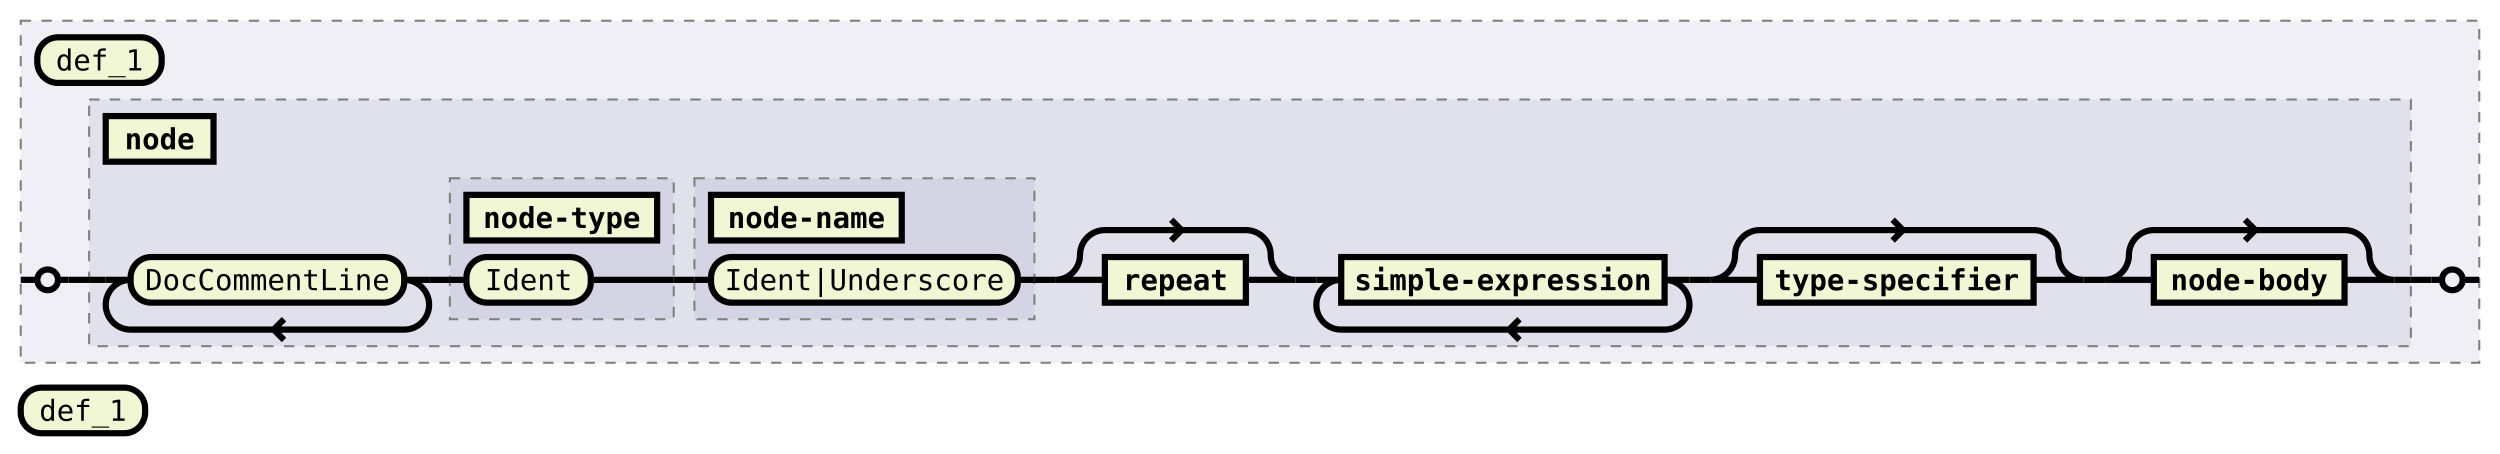
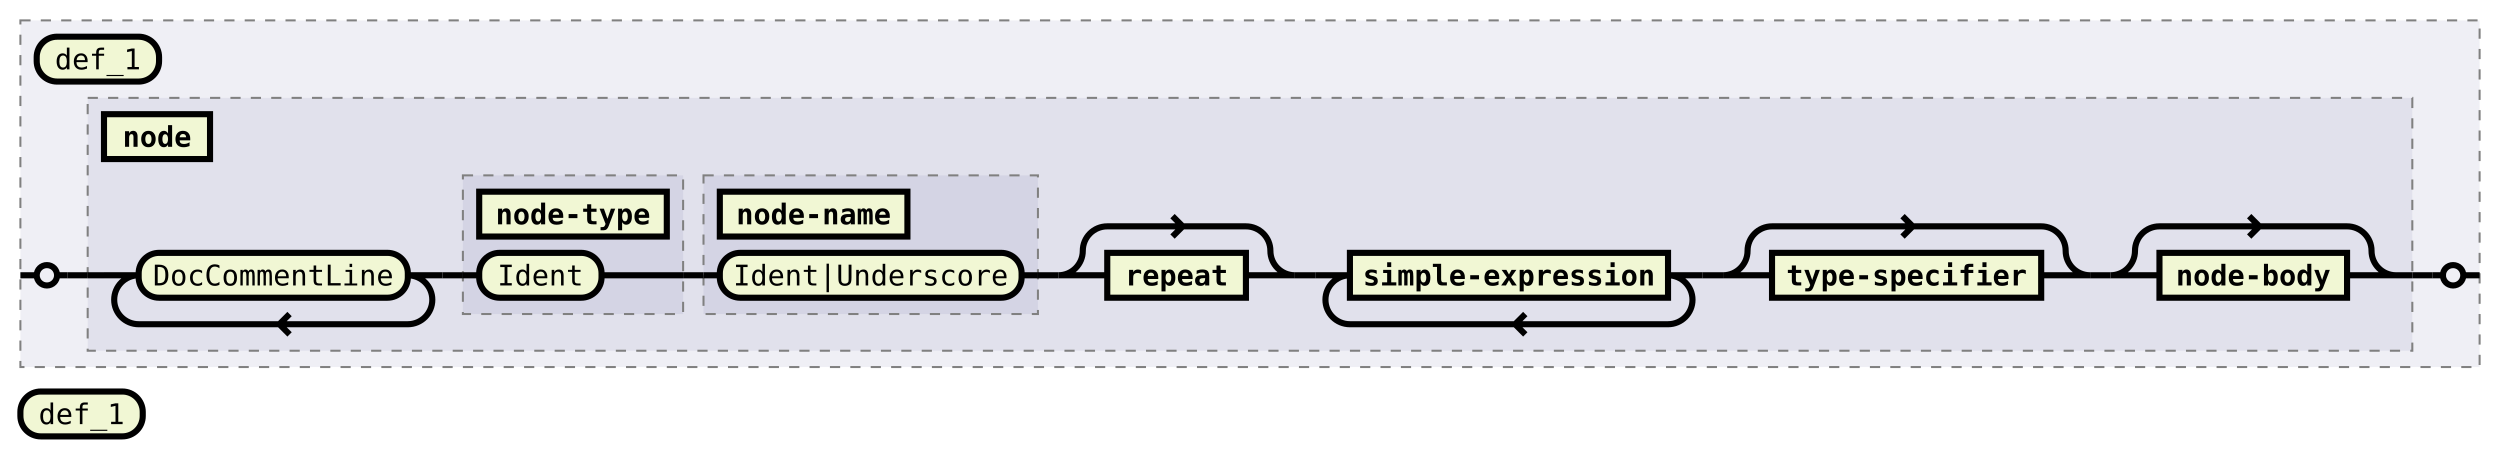
- <svg xmlns="http://www.w3.org/2000/svg" class="railroad" viewBox="0 0 1206 219">
+ <svg xmlns="http://www.w3.org/2000/svg" class="railroad" viewBox="0 0 1226 224">
  <style type="text/css">
svg.railroad {
background-color: hsl(30, 20%, 95%);
background-size: 15px 15px;
background-image: linear-gradient(to right, rgba(30, 30, 30, .05) 1px, transparent 1px),
		  linear-gradient(to bottom, rgba(30, 30, 30, .05) 1px, transparent 1px);
}

svg.railroad rect.railroad_canvas {
stroke-width: 0px;
fill: none;
}

svg.railroad path {
stroke-width: 3px;
stroke: black;
fill: none;
}

svg.railroad .debug {
stroke-width: 1px;
stroke: red;
}

svg.railroad text {
font: 14px monospace;
text-anchor: middle;
}

svg.railroad .nonterminal text {
font-weight: bold;
}

svg.railroad text.comment {
font: italic 12px monospace;
}

svg.railroad rect {
stroke-width: 3px;
stroke: black;
fill:hsl(-290, 70%, 90%);
}

svg.railroad g.labeledbox &gt; rect {
stroke-width: 1px;
stroke: grey;
stroke-dasharray: 5px;
- fill:rgba(90, 90, 150, .1);
+ fill: rgb(90, 90, 150);
+ fill-opacity: .1;
}
</style>
  <rect width="100%" height="100%" class="railroad_canvas" />
  <g class="sequence">
    <g class="verticalgrid">
      <g class="labeledbox">
-         <rect x="10" y="10" height="165" width="1186" />
-         <path d=" M 10 135 h 8 m 1170 0 h 8" />
+         <rect x="10" y="10" height="170" width="1206" />
+         <path d=" M 10 135 h 8 m 1190 0 h 8" />
        <g class="terminal">
          <rect x="18" y="18" height="22" width="60" rx="10" ry="10" />
          <text x="48" y="34">
def_1</text>
        </g>
        <g class="sequence">
          <path d=" M 18 135 a 5 5 0 0 1 5 -5 a 5 5 0 0 1 5 5 a 5 5 0 0 1 -5 5 a 5 5 0 0 1 -5 -5 m 10 0 h 5" />
          <g class="labeledbox">
-             <rect x="43" y="48" height="119" width="1120" />
-             <path d=" M 43 135 h 8 m 1104 0 h 8" />
+             <rect x="43" y="48" height="124" width="1140" />
+             <path d=" M 43 135 h 8 m 1124 0 h 8" />
            <g class="nonterminal">
              <rect x="51" y="56" height="22" width="52" />
              <text x="77" y="72">
node</text>
            </g>
            <g class="sequence">
              <g class="sequence">
                <g class="sequence">
                  <g class="sequence">
                    <g class="sequence">
                      <g class="sequence">
                        <g class="repeat">
-                           <path d=" M 51 135 h 12 m 132 0 h 12 m -12 0 a 12 12 0 0 1 12 12 v 0 a 12 12 0 0 1 -12 12 m 0 0 h -132 m 69 0 l 5 -5 m 0 10 l -5 -5 m -69 0 a 12 12 0 0 1 -12 -12 v 0 a 12 12 0 0 1 12 -12" />
+                           <path d=" M 51 135 h 5 h 12 m 132 0 h 12 h 5 m -17 0 a 12 12 0 0 1 12 12 v 0 a 12 12 0 0 1 -12 12 m 0 0 h -132 m 69 0 l 5 -5 m 0 10 l -5 -5 m -69 0 a 12 12 0 0 1 -12 -12 v 0 a 12 12 0 0 1 12 -12" />
                          <g>
</g>
                          <g class="terminal">
-                             <rect x="63" y="124" height="22" width="132" rx="10" ry="10" />
-                             <text x="129" y="140">
+                             <rect x="68" y="124" height="22" width="132" rx="10" ry="10" />
+                             <text x="134" y="140">
DocCommentLine</text>
                          </g>
                        </g>
                        <g class="labeledbox">
-                           <rect x="217" y="86" height="68" width="108" />
-                           <path d=" M 217 135 h 8 m 60 0 h 40" />
+                           <rect x="227" y="86" height="68" width="108" />
+                           <path d=" M 227 135 h 8 m 60 0 h 40" />
                          <g class="nonterminal">
-                             <rect x="225" y="94" height="22" width="92" />
-                             <text x="271" y="110">
+                             <rect x="235" y="94" height="22" width="92" />
+                             <text x="281" y="110">
node-type</text>
                          </g>
                          <g class="terminal">
-                             <rect x="225" y="124" height="22" width="60" rx="10" ry="10" />
-                             <text x="255" y="140">
+                             <rect x="235" y="124" height="22" width="60" rx="10" ry="10" />
+                             <text x="265" y="140">
Ident</text>
                          </g>
                        </g>
-                         <path d=" M 207 135 h 10" />
+                         <path d=" M 217 135 h 10" />
                      </g>
                      <g class="labeledbox">
-                         <rect x="335" y="86" height="68" width="164" />
-                         <path d=" M 335 135 h 8 m 148 0 h 8" />
+                         <rect x="345" y="86" height="68" width="164" />
+                         <path d=" M 345 135 h 8 m 148 0 h 8" />
                        <g class="nonterminal">
-                           <rect x="343" y="94" height="22" width="92" />
-                           <text x="389" y="110">
+                           <rect x="353" y="94" height="22" width="92" />
+                           <text x="399" y="110">
node-name</text>
                        </g>
                        <g class="terminal">
-                           <rect x="343" y="124" height="22" width="148" rx="10" ry="10" />
-                           <text x="417" y="140">
+                           <rect x="353" y="124" height="22" width="148" rx="10" ry="10" />
+                           <text x="427" y="140">
Ident|Underscore</text>
                        </g>
                      </g>
-                       <path d=" M 325 135 h 10" />
+                       <path d=" M 335 135 h 10" />
                    </g>
                    <g class="optional">
-                       <path d=" M 509 135 h 24 m -24 0 a 12 12 0 0 0 12 -12 v 0 a 12 12 0 0 1 12 -12 h 68 m -31 0 l -5 -5 m 0 10 l 5 -5 m 31 0 a 12 12 0 0 1 12 12 v 0 a 12 12 0 0 0 12 12 h -24" />
+                       <path d=" M 519 135 h 24 m -24 0 a 12 12 0 0 0 12 -12 v 0 a 12 12 0 0 1 12 -12 h 68 m -31 0 l -5 -5 m 0 10 l 5 -5 m 31 0 a 12 12 0 0 1 12 12 v 0 a 12 12 0 0 0 12 12 h -24" />
                      <g class="nonterminal">
-                         <rect x="533" y="124" height="22" width="68" />
-                         <text x="567" y="140">
+                         <rect x="543" y="124" height="22" width="68" />
+                         <text x="577" y="140">
repeat</text>
                      </g>
                    </g>
-                     <path d=" M 499 135 h 10" />
+                     <path d=" M 509 135 h 10" />
                  </g>
                  <g class="repeat">
-                     <path d=" M 635 135 h 12 m 156 0 h 12 m -12 0 a 12 12 0 0 1 12 12 v 0 a 12 12 0 0 1 -12 12 m 0 0 h -156 m 81 0 l 5 -5 m 0 10 l -5 -5 m -81 0 a 12 12 0 0 1 -12 -12 v 0 a 12 12 0 0 1 12 -12" />
+                     <path d=" M 645 135 h 5 h 12 m 156 0 h 12 h 5 m -17 0 a 12 12 0 0 1 12 12 v 0 a 12 12 0 0 1 -12 12 m 0 0 h -156 m 81 0 l 5 -5 m 0 10 l -5 -5 m -81 0 a 12 12 0 0 1 -12 -12 v 0 a 12 12 0 0 1 12 -12" />
                    <g>
</g>
                    <g class="nonterminal">
-                       <rect x="647" y="124" height="22" width="156" />
-                       <text x="725" y="140">
+                       <rect x="662" y="124" height="22" width="156" />
+                       <text x="740" y="140">
simple-expression</text>
                    </g>
                  </g>
-                   <path d=" M 625 135 h 10" />
+                   <path d=" M 635 135 h 10" />
                </g>
                <g class="optional">
-                   <path d=" M 825 135 h 24 m -24 0 a 12 12 0 0 0 12 -12 v 0 a 12 12 0 0 1 12 -12 h 132 m -63 0 l -5 -5 m 0 10 l 5 -5 m 63 0 a 12 12 0 0 1 12 12 v 0 a 12 12 0 0 0 12 12 h -24" />
+                   <path d=" M 845 135 h 24 m -24 0 a 12 12 0 0 0 12 -12 v 0 a 12 12 0 0 1 12 -12 h 132 m -63 0 l -5 -5 m 0 10 l 5 -5 m 63 0 a 12 12 0 0 1 12 12 v 0 a 12 12 0 0 0 12 12 h -24" />
                  <g class="nonterminal">
-                     <rect x="849" y="124" height="22" width="132" />
-                     <text x="915" y="140">
+                     <rect x="869" y="124" height="22" width="132" />
+                     <text x="935" y="140">
type-specifier</text>
                  </g>
                </g>
-                 <path d=" M 815 135 h 10" />
+                 <path d=" M 835 135 h 10" />
              </g>
              <g class="optional">
-                 <path d=" M 1015 135 h 24 m -24 0 a 12 12 0 0 0 12 -12 v 0 a 12 12 0 0 1 12 -12 h 92 m -43 0 l -5 -5 m 0 10 l 5 -5 m 43 0 a 12 12 0 0 1 12 12 v 0 a 12 12 0 0 0 12 12 h -24" />
+                 <path d=" M 1035 135 h 24 m -24 0 a 12 12 0 0 0 12 -12 v 0 a 12 12 0 0 1 12 -12 h 92 m -43 0 l -5 -5 m 0 10 l 5 -5 m 43 0 a 12 12 0 0 1 12 12 v 0 a 12 12 0 0 0 12 12 h -24" />
                <g class="nonterminal">
-                   <rect x="1039" y="124" height="22" width="92" />
-                   <text x="1085" y="140">
+                   <rect x="1059" y="124" height="22" width="92" />
+                   <text x="1105" y="140">
node-body</text>
                </g>
              </g>
-               <path d=" M 1005 135 h 10" />
+               <path d=" M 1025 135 h 10" />
            </g>
          </g>
-           <path d=" M 1173 135 h 5 a 5 5 0 0 1 5 -5 a 5 5 0 0 1 5 5 a 5 5 0 0 1 -5 5 a 5 5 0 0 1 -5 -5" />
+           <path d=" M 1193 135 h 5 a 5 5 0 0 1 5 -5 a 5 5 0 0 1 5 5 a 5 5 0 0 1 -5 5 a 5 5 0 0 1 -5 -5" />
          <path d=" M 33 135 h 10" />
-           <path d=" M 1163 135 h 10" />
+           <path d=" M 1183 135 h 10" />
        </g>
      </g>
      <g class="terminal">
-         <rect x="10" y="187" height="22" width="60" rx="10" ry="10" />
-         <text x="40" y="203">
+         <rect x="10" y="192" height="22" width="60" rx="10" ry="10" />
+         <text x="40" y="208">
def_1</text>
      </g>
    </g>
  </g>
</svg>
